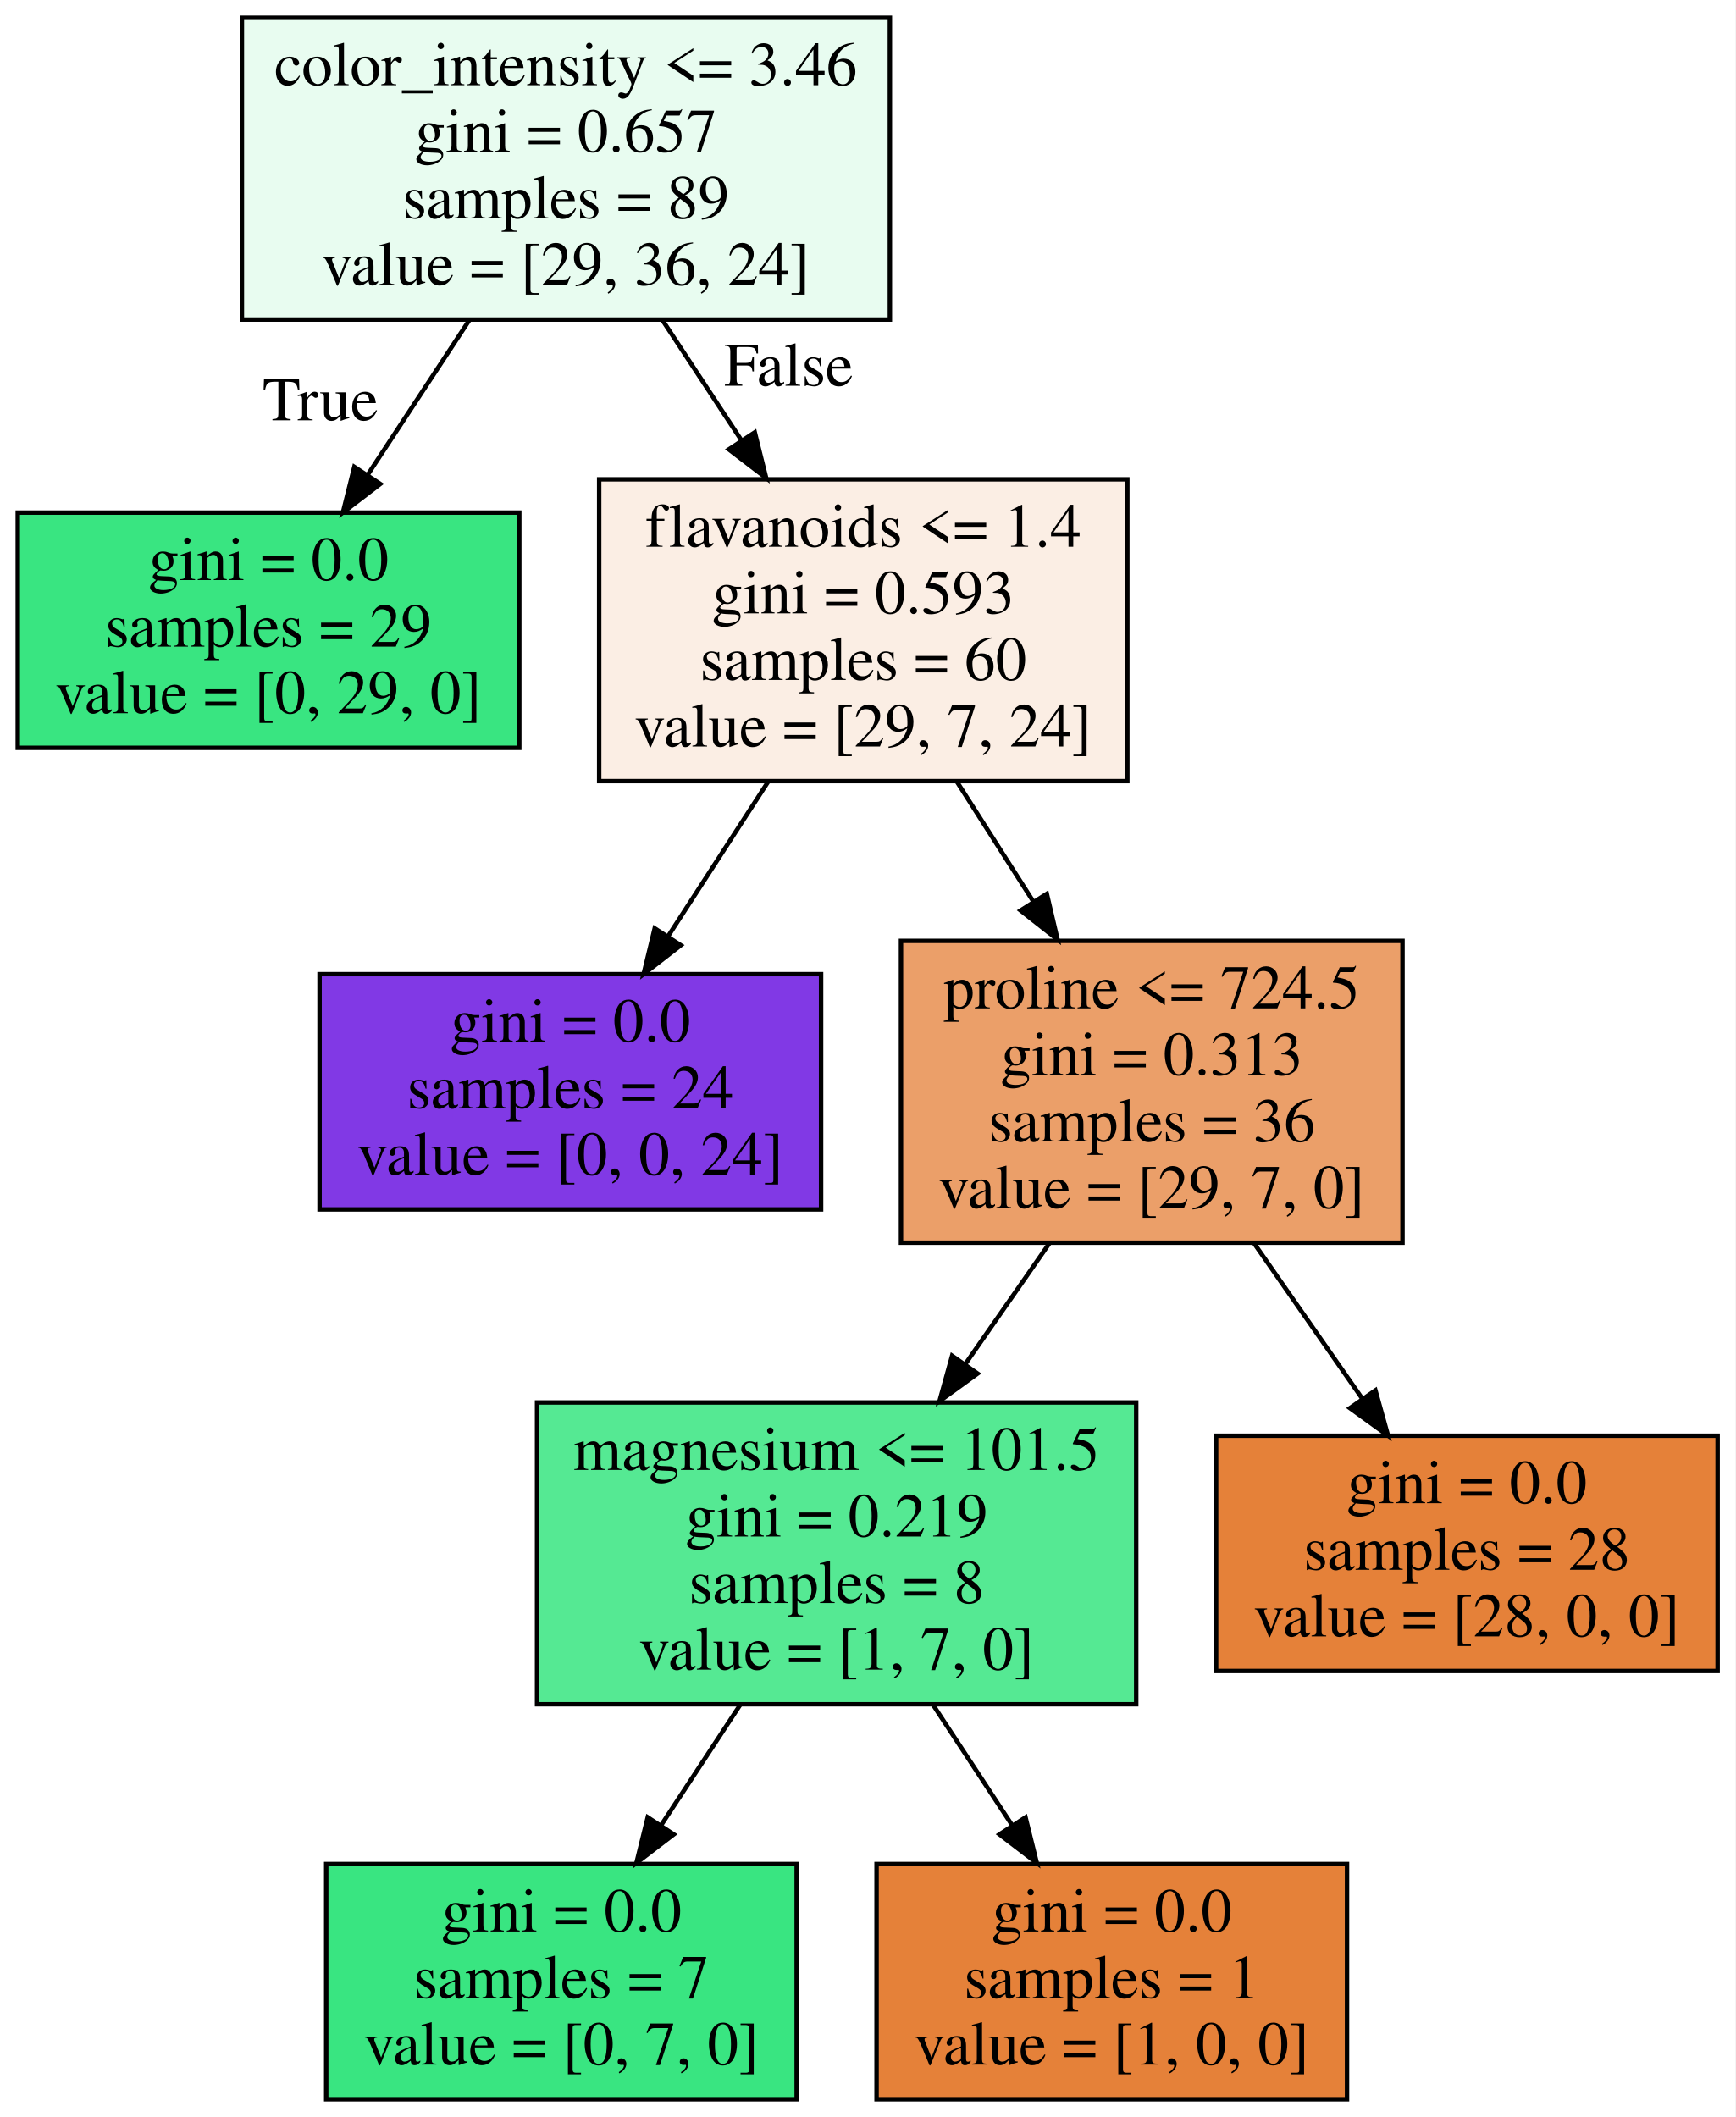
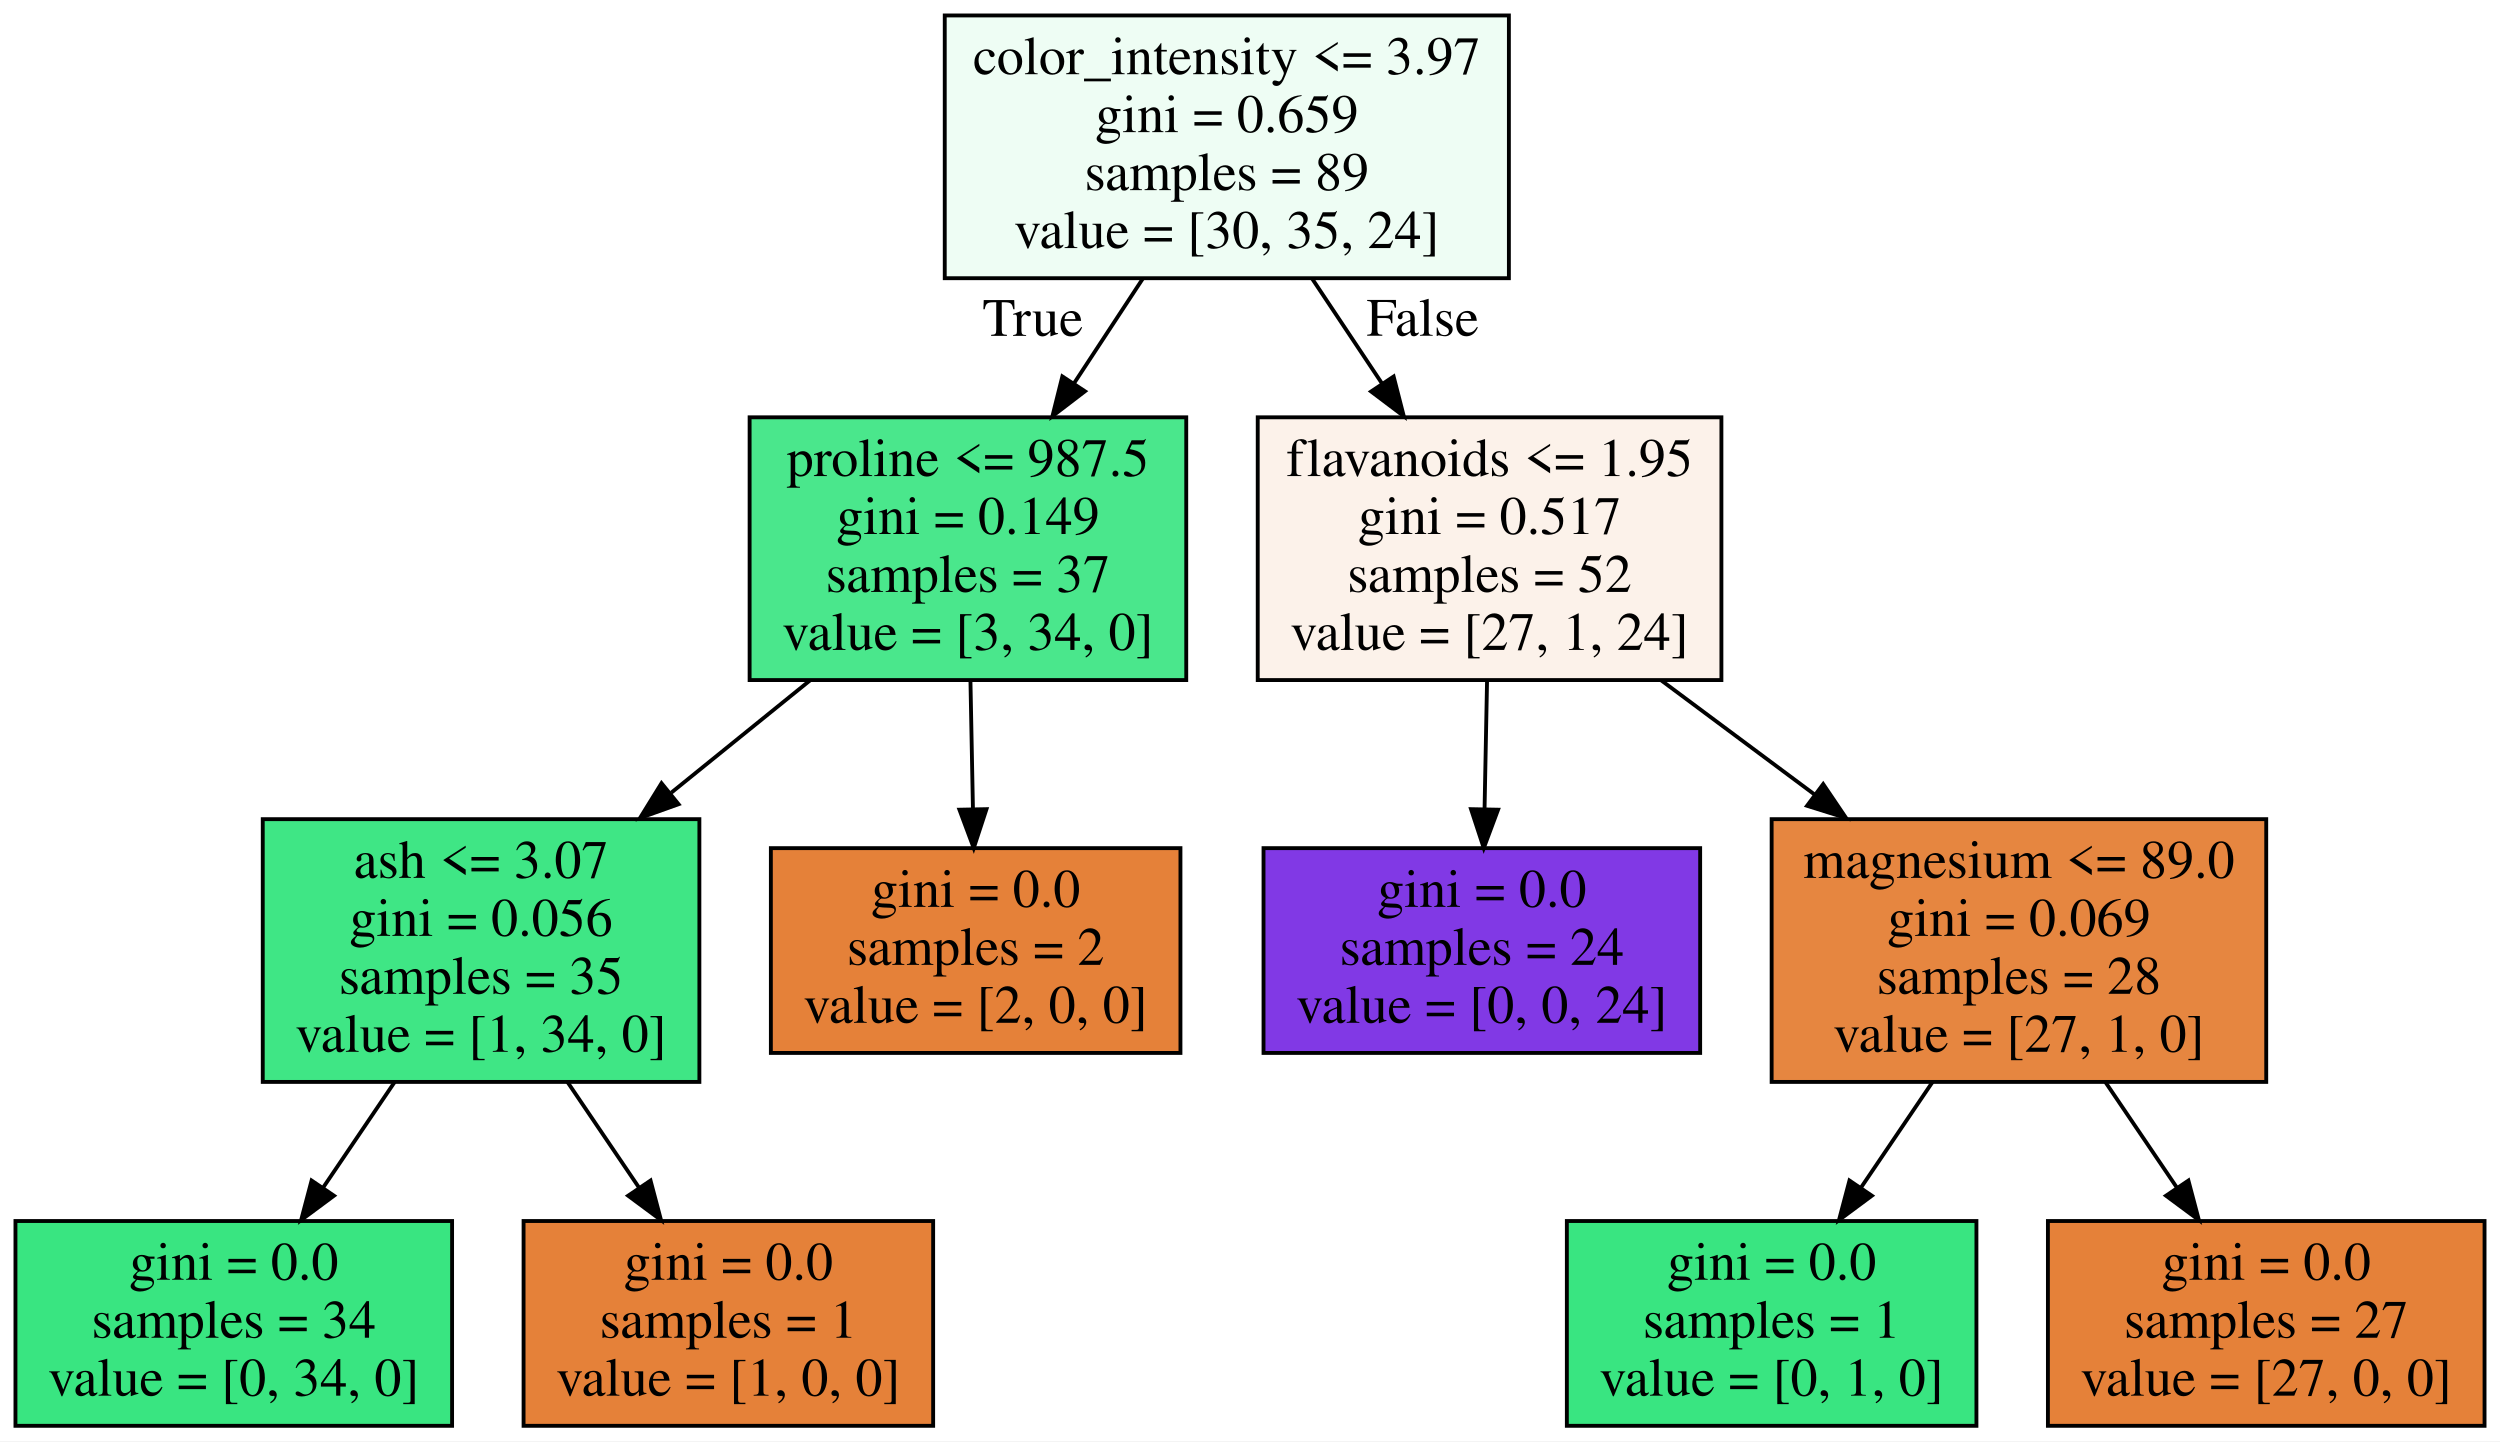
- <svg xmlns="http://www.w3.org/2000/svg" width="391pt" height="477pt" viewBox="0.00 0.00 391.00 477.00">
-   <g id="graph0" class="graph" transform="scale(1 1) rotate(0) translate(4 473)">
-     <polygon fill="white" stroke="transparent" points="-4,4 -4,-473 387,-473 387,4 -4,4" />
+ <svg xmlns="http://www.w3.org/2000/svg" width="647pt" height="373pt" viewBox="0.00 0.00 647.00 373.00">
+   <g id="graph0" class="graph" transform="scale(1 1) rotate(0) translate(4 369)">
+     <polygon fill="white" stroke="transparent" points="-4,4 -4,-369 643,-369 643,4 -4,4" />
    <g id="node1" class="node">
-       <polygon fill="#e8fcf0" stroke="black" points="196.5,-469 50.5,-469 50.5,-401 196.5,-401 196.5,-469" />
-       <text text-anchor="middle" x="123.5" y="-453.8" font-family="Times,serif" font-size="14.00">color_intensity &lt;= 3.46</text>
-       <text text-anchor="middle" x="123.5" y="-438.8" font-family="Times,serif" font-size="14.00">gini = 0.657</text>
-       <text text-anchor="middle" x="123.5" y="-423.8" font-family="Times,serif" font-size="14.00">samples = 89</text>
-       <text text-anchor="middle" x="123.5" y="-408.8" font-family="Times,serif" font-size="14.00">value = [29, 36, 24]</text>
+       <polygon fill="#eefdf4" stroke="black" points="386.5,-365 240.5,-365 240.5,-297 386.5,-297 386.5,-365" />
+       <text text-anchor="middle" x="313.5" y="-349.8" font-family="Times,serif" font-size="14.00">color_intensity &lt;= 3.97</text>
+       <text text-anchor="middle" x="313.5" y="-334.8" font-family="Times,serif" font-size="14.00">gini = 0.659</text>
+       <text text-anchor="middle" x="313.5" y="-319.8" font-family="Times,serif" font-size="14.00">samples = 89</text>
+       <text text-anchor="middle" x="313.5" y="-304.8" font-family="Times,serif" font-size="14.00">value = [30, 35, 24]</text>
    </g>
    <g id="node2" class="node">
-       <polygon fill="#39e581" stroke="black" points="113,-357.5 0,-357.5 0,-304.5 113,-304.5 113,-357.5" />
-       <text text-anchor="middle" x="56.5" y="-342.3" font-family="Times,serif" font-size="14.00">gini = 0.0</text>
-       <text text-anchor="middle" x="56.5" y="-327.3" font-family="Times,serif" font-size="14.00">samples = 29</text>
-       <text text-anchor="middle" x="56.5" y="-312.3" font-family="Times,serif" font-size="14.00">value = [0, 29, 0]</text>
+       <polygon fill="#4ae78c" stroke="black" points="303,-261 190,-261 190,-193 303,-193 303,-261" />
+       <text text-anchor="middle" x="246.5" y="-245.8" font-family="Times,serif" font-size="14.00">proline &lt;= 987.5</text>
+       <text text-anchor="middle" x="246.5" y="-230.8" font-family="Times,serif" font-size="14.00">gini = 0.149</text>
+       <text text-anchor="middle" x="246.5" y="-215.8" font-family="Times,serif" font-size="14.00">samples = 37</text>
+       <text text-anchor="middle" x="246.5" y="-200.8" font-family="Times,serif" font-size="14.00">value = [3, 34, 0]</text>
    </g>
    <g id="edge1" class="edge">
-       <path fill="none" stroke="black" d="M101.75,-400.88C94.45,-389.78 86.3,-377.37 78.95,-366.18" />
-       <polygon fill="black" stroke="black" points="81.68,-363.96 73.26,-357.52 75.83,-367.8 81.68,-363.96" />
-       <text text-anchor="middle" x="68.19" y="-378.3" font-family="Times,serif" font-size="14.00">True</text>
+       <path fill="none" stroke="black" d="M291.75,-296.88C286.07,-288.24 279.88,-278.82 273.95,-269.79" />
+       <polygon fill="black" stroke="black" points="276.79,-267.74 268.37,-261.3 270.94,-271.58 276.79,-267.74" />
+       <text text-anchor="middle" x="263.3" y="-282.08" font-family="Times,serif" font-size="14.00">True</text>
+     </g>
+     <g id="node7" class="node">
+       <polygon fill="#fcf2ea" stroke="black" points="441.5,-261 321.5,-261 321.5,-193 441.5,-193 441.5,-261" />
+       <text text-anchor="middle" x="381.5" y="-245.8" font-family="Times,serif" font-size="14.00">flavanoids &lt;= 1.95</text>
+       <text text-anchor="middle" x="381.5" y="-230.8" font-family="Times,serif" font-size="14.00">gini = 0.517</text>
+       <text text-anchor="middle" x="381.5" y="-215.8" font-family="Times,serif" font-size="14.00">samples = 52</text>
+       <text text-anchor="middle" x="381.5" y="-200.8" font-family="Times,serif" font-size="14.00">value = [27, 1, 24]</text>
+     </g>
+     <g id="edge6" class="edge">
+       <path fill="none" stroke="black" d="M335.58,-296.88C341.34,-288.24 347.62,-278.82 353.64,-269.79" />
+       <polygon fill="black" stroke="black" points="356.67,-271.56 359.3,-261.3 350.84,-267.68 356.67,-271.56" />
+       <text text-anchor="middle" x="364.2" y="-282.11" font-family="Times,serif" font-size="14.00">False</text>
    </g>
    <g id="node3" class="node">
-       <polygon fill="#fbeee4" stroke="black" points="250,-365 131,-365 131,-297 250,-297 250,-365" />
-       <text text-anchor="middle" x="190.5" y="-349.8" font-family="Times,serif" font-size="14.00">flavanoids &lt;= 1.4</text>
-       <text text-anchor="middle" x="190.5" y="-334.8" font-family="Times,serif" font-size="14.00">gini = 0.593</text>
-       <text text-anchor="middle" x="190.5" y="-319.8" font-family="Times,serif" font-size="14.00">samples = 60</text>
-       <text text-anchor="middle" x="190.5" y="-304.8" font-family="Times,serif" font-size="14.00">value = [29, 7, 24]</text>
+       <polygon fill="#3fe685" stroke="black" points="177,-157 64,-157 64,-89 177,-89 177,-157" />
+       <text text-anchor="middle" x="120.5" y="-141.8" font-family="Times,serif" font-size="14.00">ash &lt;= 3.07</text>
+       <text text-anchor="middle" x="120.5" y="-126.8" font-family="Times,serif" font-size="14.00">gini = 0.056</text>
+       <text text-anchor="middle" x="120.5" y="-111.8" font-family="Times,serif" font-size="14.00">samples = 35</text>
+       <text text-anchor="middle" x="120.5" y="-96.8" font-family="Times,serif" font-size="14.00">value = [1, 34, 0]</text>
    </g>
    <g id="edge2" class="edge">
-       <path fill="none" stroke="black" d="M145.25,-400.88C150.93,-392.24 157.12,-382.82 163.05,-373.79" />
-       <polygon fill="black" stroke="black" points="166.06,-375.58 168.63,-365.3 160.21,-371.74 166.06,-375.58" />
-       <text text-anchor="middle" x="173.7" y="-386.08" font-family="Times,serif" font-size="14.00">False</text>
+       <path fill="none" stroke="black" d="M205.59,-192.88C194.15,-183.62 181.59,-173.45 169.72,-163.85" />
+       <polygon fill="black" stroke="black" points="171.61,-160.87 161.63,-157.3 167.2,-166.31 171.61,-160.87" />
+     </g>
+     <g id="node6" class="node">
+       <polygon fill="#e58139" stroke="black" points="301.5,-149.5 195.5,-149.5 195.5,-96.5 301.5,-96.5 301.5,-149.5" />
+       <text text-anchor="middle" x="248.5" y="-134.3" font-family="Times,serif" font-size="14.00">gini = 0.0</text>
+       <text text-anchor="middle" x="248.5" y="-119.3" font-family="Times,serif" font-size="14.00">samples = 2</text>
+       <text text-anchor="middle" x="248.5" y="-104.3" font-family="Times,serif" font-size="14.00">value = [2, 0, 0]</text>
+     </g>
+     <g id="edge5" class="edge">
+       <path fill="none" stroke="black" d="M247.15,-192.88C247.36,-182.22 247.59,-170.35 247.8,-159.52" />
+       <polygon fill="black" stroke="black" points="251.3,-159.59 248,-149.52 244.3,-159.45 251.3,-159.59" />
    </g>
    <g id="node4" class="node">
-       <polygon fill="#8139e5" stroke="black" points="181,-253.5 68,-253.5 68,-200.5 181,-200.5 181,-253.5" />
-       <text text-anchor="middle" x="124.5" y="-238.3" font-family="Times,serif" font-size="14.00">gini = 0.0</text>
-       <text text-anchor="middle" x="124.5" y="-223.3" font-family="Times,serif" font-size="14.00">samples = 24</text>
-       <text text-anchor="middle" x="124.5" y="-208.3" font-family="Times,serif" font-size="14.00">value = [0, 0, 24]</text>
+       <polygon fill="#39e581" stroke="black" points="113,-53 0,-53 0,0 113,0 113,-53" />
+       <text text-anchor="middle" x="56.5" y="-37.8" font-family="Times,serif" font-size="14.00">gini = 0.0</text>
+       <text text-anchor="middle" x="56.5" y="-22.8" font-family="Times,serif" font-size="14.00">samples = 34</text>
+       <text text-anchor="middle" x="56.5" y="-7.8" font-family="Times,serif" font-size="14.00">value = [0, 34, 0]</text>
    </g>
    <g id="edge3" class="edge">
-       <path fill="none" stroke="black" d="M169.07,-296.88C161.88,-285.78 153.86,-273.37 146.62,-262.18" />
-       <polygon fill="black" stroke="black" points="149.38,-260.01 141.01,-253.52 143.51,-263.82 149.38,-260.01" />
+       <path fill="none" stroke="black" d="M98.12,-88.95C92.11,-80.07 85.6,-70.46 79.55,-61.54" />
+       <polygon fill="black" stroke="black" points="82.44,-59.55 73.93,-53.24 76.64,-63.48 82.44,-59.55" />
    </g>
    <g id="node5" class="node">
-       <polygon fill="#eb9f69" stroke="black" points="312,-261 199,-261 199,-193 312,-193 312,-261" />
-       <text text-anchor="middle" x="255.5" y="-245.8" font-family="Times,serif" font-size="14.00">proline &lt;= 724.5</text>
-       <text text-anchor="middle" x="255.5" y="-230.8" font-family="Times,serif" font-size="14.00">gini = 0.313</text>
-       <text text-anchor="middle" x="255.5" y="-215.8" font-family="Times,serif" font-size="14.00">samples = 36</text>
-       <text text-anchor="middle" x="255.5" y="-200.8" font-family="Times,serif" font-size="14.00">value = [29, 7, 0]</text>
+       <polygon fill="#e58139" stroke="black" points="237.5,-53 131.5,-53 131.5,0 237.5,0 237.5,-53" />
+       <text text-anchor="middle" x="184.5" y="-37.8" font-family="Times,serif" font-size="14.00">gini = 0.0</text>
+       <text text-anchor="middle" x="184.5" y="-22.8" font-family="Times,serif" font-size="14.00">samples = 1</text>
+       <text text-anchor="middle" x="184.5" y="-7.8" font-family="Times,serif" font-size="14.00">value = [1, 0, 0]</text>
    </g>
    <g id="edge4" class="edge">
-       <path fill="none" stroke="black" d="M211.6,-296.88C217.11,-288.24 223.12,-278.82 228.87,-269.79" />
-       <polygon fill="black" stroke="black" points="231.86,-271.61 234.28,-261.3 225.95,-267.85 231.86,-271.61" />
+       <path fill="none" stroke="black" d="M142.88,-88.95C148.89,-80.07 155.4,-70.46 161.45,-61.54" />
+       <polygon fill="black" stroke="black" points="164.36,-63.48 167.07,-53.24 158.56,-59.55 164.36,-63.48" />
    </g>
-     <g id="node6" class="node">
-       <polygon fill="#55e993" stroke="black" points="252,-157 117,-157 117,-89 252,-89 252,-157" />
-       <text text-anchor="middle" x="184.5" y="-141.8" font-family="Times,serif" font-size="14.00">magnesium &lt;= 101.5</text>
-       <text text-anchor="middle" x="184.5" y="-126.8" font-family="Times,serif" font-size="14.00">gini = 0.219</text>
-       <text text-anchor="middle" x="184.5" y="-111.8" font-family="Times,serif" font-size="14.00">samples = 8</text>
-       <text text-anchor="middle" x="184.5" y="-96.8" font-family="Times,serif" font-size="14.00">value = [1, 7, 0]</text>
+     <g id="node8" class="node">
+       <polygon fill="#8139e5" stroke="black" points="436,-149.5 323,-149.5 323,-96.5 436,-96.5 436,-149.5" />
+       <text text-anchor="middle" x="379.5" y="-134.3" font-family="Times,serif" font-size="14.00">gini = 0.0</text>
+       <text text-anchor="middle" x="379.5" y="-119.3" font-family="Times,serif" font-size="14.00">samples = 24</text>
+       <text text-anchor="middle" x="379.5" y="-104.3" font-family="Times,serif" font-size="14.00">value = [0, 0, 24]</text>
    </g>
-     <g id="edge5" class="edge">
-       <path fill="none" stroke="black" d="M232.45,-192.88C226.37,-184.15 219.74,-174.62 213.4,-165.51" />
-       <polygon fill="black" stroke="black" points="216.26,-163.51 207.68,-157.3 210.52,-167.51 216.26,-163.51" />
+     <g id="edge7" class="edge">
+       <path fill="none" stroke="black" d="M380.85,-192.88C380.64,-182.22 380.41,-170.35 380.2,-159.52" />
+       <polygon fill="black" stroke="black" points="383.7,-159.45 380,-149.52 376.7,-159.59 383.7,-159.45" />
    </g>
    <g id="node9" class="node">
-       <polygon fill="#e58139" stroke="black" points="383,-149.5 270,-149.5 270,-96.5 383,-96.5 383,-149.5" />
-       <text text-anchor="middle" x="326.5" y="-134.3" font-family="Times,serif" font-size="14.00">gini = 0.0</text>
-       <text text-anchor="middle" x="326.5" y="-119.3" font-family="Times,serif" font-size="14.00">samples = 28</text>
-       <text text-anchor="middle" x="326.5" y="-104.3" font-family="Times,serif" font-size="14.00">value = [28, 0, 0]</text>
+       <polygon fill="#e68640" stroke="black" points="582.5,-157 454.5,-157 454.5,-89 582.5,-89 582.5,-157" />
+       <text text-anchor="middle" x="518.5" y="-141.8" font-family="Times,serif" font-size="14.00">magnesium &lt;= 89.0</text>
+       <text text-anchor="middle" x="518.5" y="-126.8" font-family="Times,serif" font-size="14.00">gini = 0.069</text>
+       <text text-anchor="middle" x="518.5" y="-111.8" font-family="Times,serif" font-size="14.00">samples = 28</text>
+       <text text-anchor="middle" x="518.5" y="-96.8" font-family="Times,serif" font-size="14.00">value = [27, 1, 0]</text>
    </g>
    <g id="edge8" class="edge">
-       <path fill="none" stroke="black" d="M278.55,-192.88C286.36,-181.67 295.09,-169.13 302.94,-157.85" />
-       <polygon fill="black" stroke="black" points="305.9,-159.73 308.74,-149.52 300.15,-155.73 305.9,-159.73" />
+       <path fill="none" stroke="black" d="M425.98,-192.88C438.66,-183.44 452.6,-173.06 465.73,-163.29" />
+       <polygon fill="black" stroke="black" points="467.84,-166.08 473.77,-157.3 463.66,-160.46 467.84,-166.08" />
    </g>
-     <g id="node7" class="node">
-       <polygon fill="#39e581" stroke="black" points="175.5,-53 69.5,-53 69.5,0 175.5,0 175.5,-53" />
-       <text text-anchor="middle" x="122.5" y="-37.8" font-family="Times,serif" font-size="14.00">gini = 0.0</text>
-       <text text-anchor="middle" x="122.5" y="-22.8" font-family="Times,serif" font-size="14.00">samples = 7</text>
-       <text text-anchor="middle" x="122.5" y="-7.8" font-family="Times,serif" font-size="14.00">value = [0, 7, 0]</text>
+     <g id="node10" class="node">
+       <polygon fill="#39e581" stroke="black" points="507.5,-53 401.5,-53 401.5,0 507.5,0 507.5,-53" />
+       <text text-anchor="middle" x="454.5" y="-37.8" font-family="Times,serif" font-size="14.00">gini = 0.0</text>
+       <text text-anchor="middle" x="454.5" y="-22.8" font-family="Times,serif" font-size="14.00">samples = 1</text>
+       <text text-anchor="middle" x="454.5" y="-7.8" font-family="Times,serif" font-size="14.00">value = [0, 1, 0]</text>
    </g>
-     <g id="edge6" class="edge">
-       <path fill="none" stroke="black" d="M162.82,-88.95C157.05,-80.17 150.82,-70.66 145.01,-61.82" />
-       <polygon fill="black" stroke="black" points="147.8,-59.68 139.39,-53.24 141.94,-63.52 147.8,-59.68" />
+     <g id="edge9" class="edge">
+       <path fill="none" stroke="black" d="M496.12,-88.95C490.11,-80.07 483.6,-70.46 477.55,-61.54" />
+       <polygon fill="black" stroke="black" points="480.44,-59.55 471.93,-53.24 474.64,-63.48 480.44,-59.55" />
    </g>
-     <g id="node8" class="node">
-       <polygon fill="#e58139" stroke="black" points="299.5,-53 193.5,-53 193.5,0 299.5,0 299.5,-53" />
-       <text text-anchor="middle" x="246.5" y="-37.8" font-family="Times,serif" font-size="14.00">gini = 0.0</text>
-       <text text-anchor="middle" x="246.5" y="-22.8" font-family="Times,serif" font-size="14.00">samples = 1</text>
-       <text text-anchor="middle" x="246.5" y="-7.8" font-family="Times,serif" font-size="14.00">value = [1, 0, 0]</text>
+     <g id="node11" class="node">
+       <polygon fill="#e58139" stroke="black" points="639,-53 526,-53 526,0 639,0 639,-53" />
+       <text text-anchor="middle" x="582.5" y="-37.8" font-family="Times,serif" font-size="14.00">gini = 0.0</text>
+       <text text-anchor="middle" x="582.5" y="-22.8" font-family="Times,serif" font-size="14.00">samples = 27</text>
+       <text text-anchor="middle" x="582.5" y="-7.8" font-family="Times,serif" font-size="14.00">value = [27, 0, 0]</text>
    </g>
-     <g id="edge7" class="edge">
-       <path fill="none" stroke="black" d="M206.18,-88.95C211.95,-80.17 218.18,-70.66 223.99,-61.82" />
-       <polygon fill="black" stroke="black" points="227.06,-63.52 229.61,-53.24 221.2,-59.68 227.06,-63.52" />
+     <g id="edge10" class="edge">
+       <path fill="none" stroke="black" d="M540.88,-88.95C546.89,-80.07 553.4,-70.46 559.45,-61.54" />
+       <polygon fill="black" stroke="black" points="562.36,-63.48 565.07,-53.24 556.56,-59.55 562.36,-63.48" />
    </g>
  </g>
</svg>
